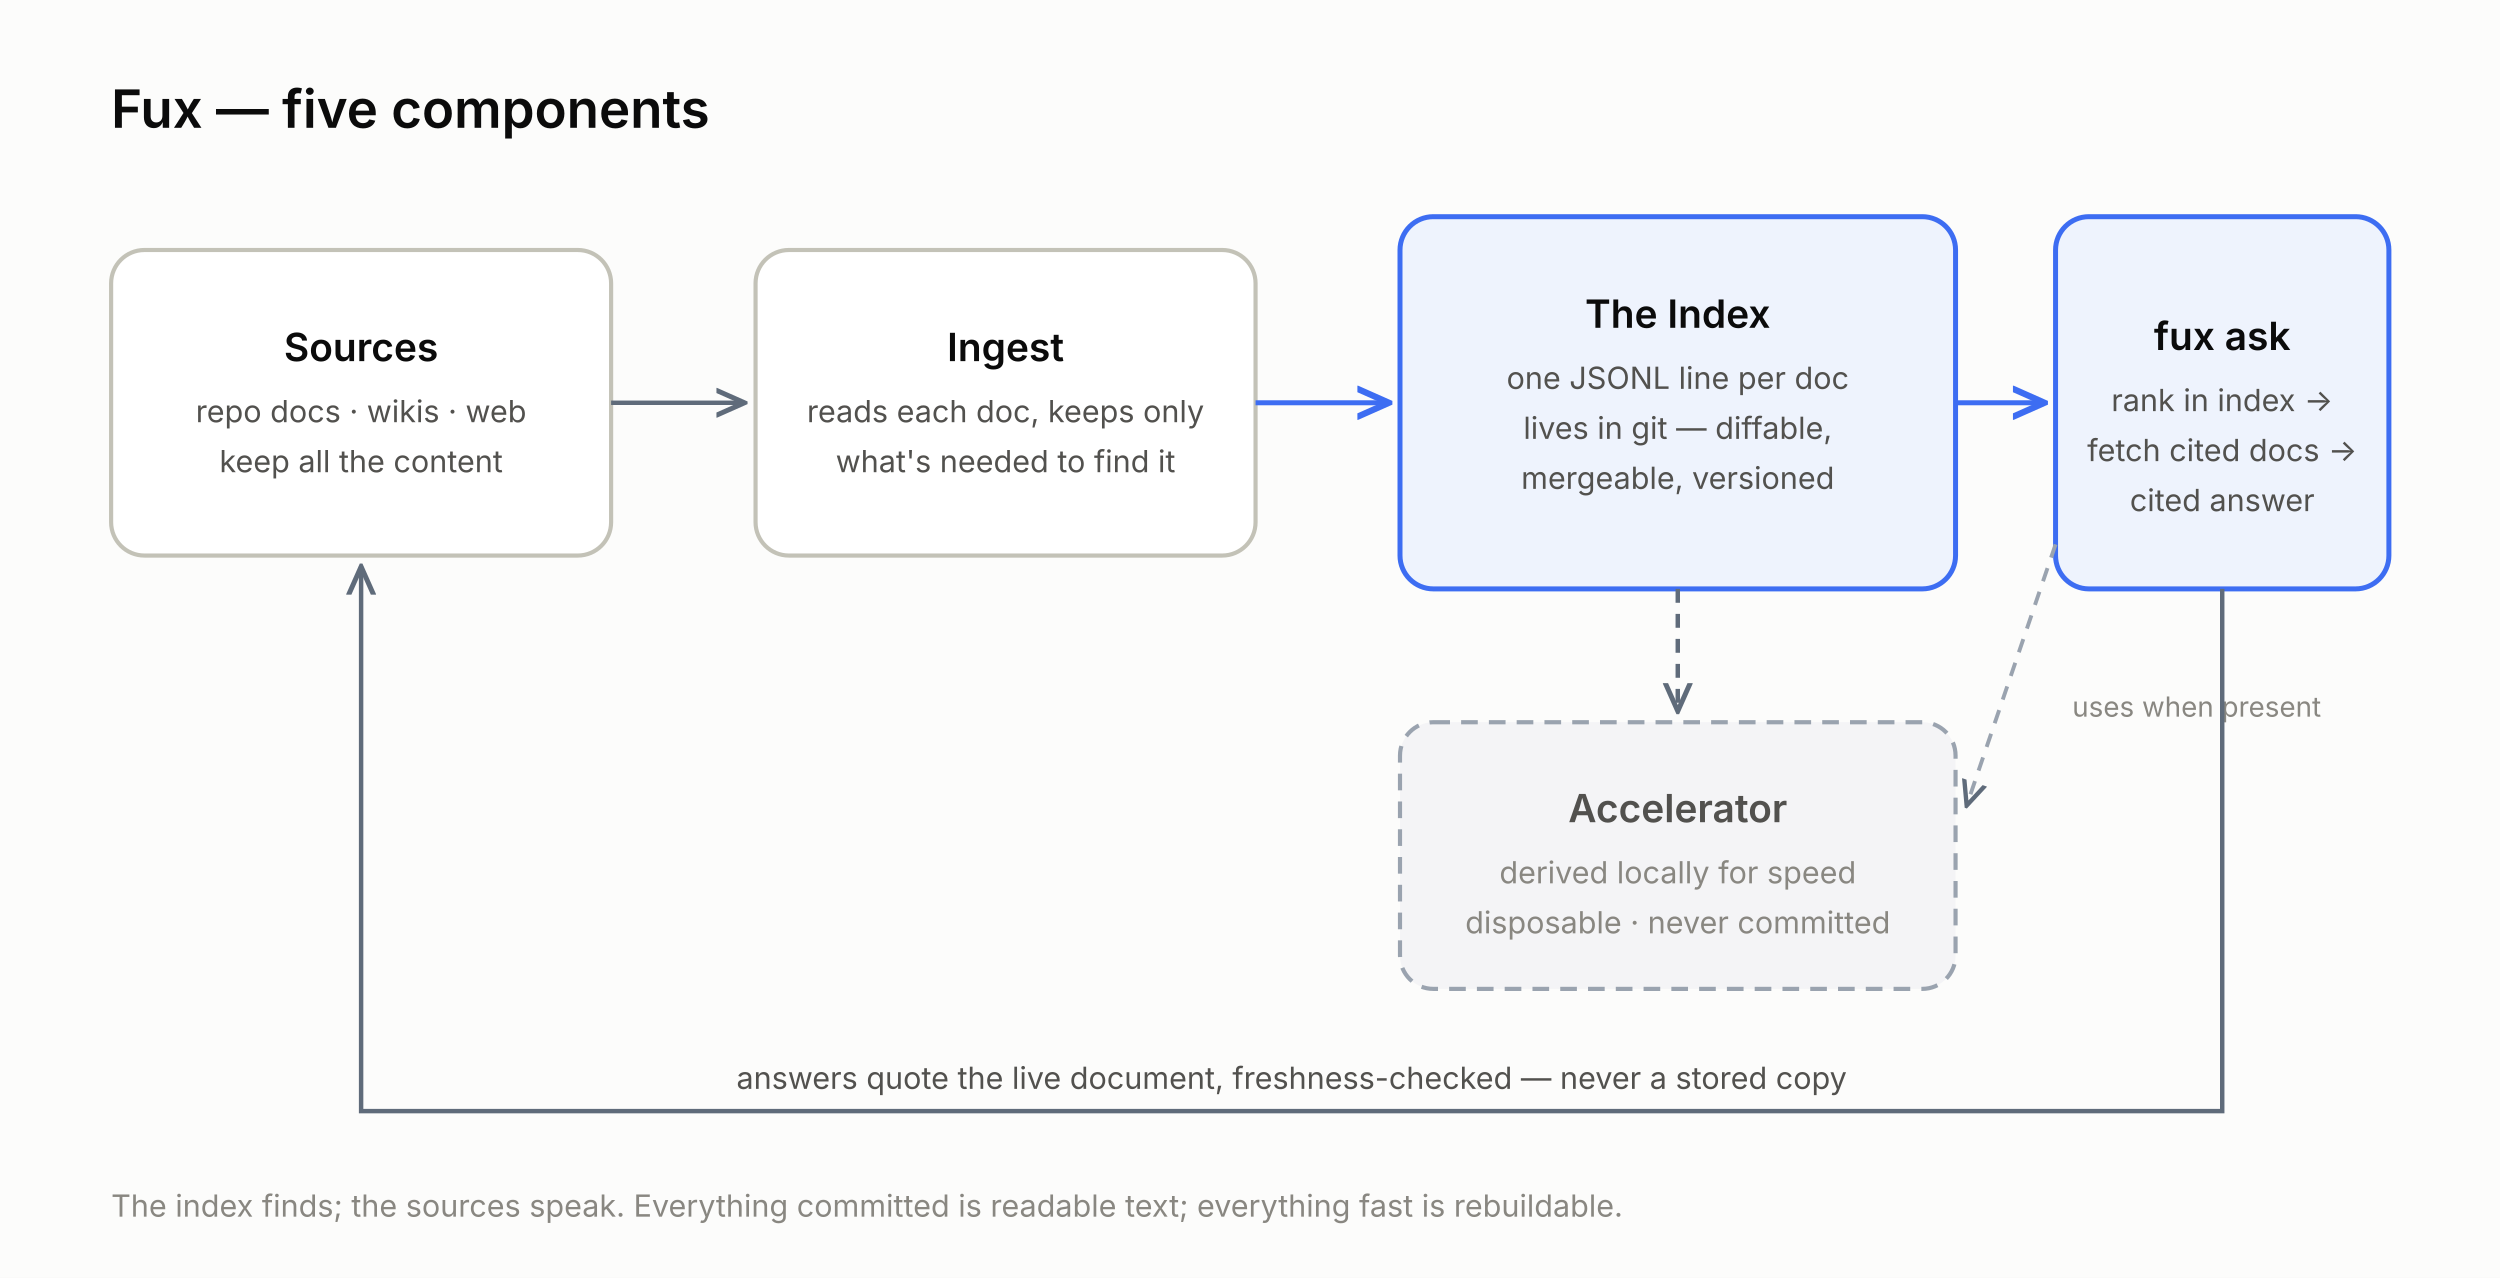
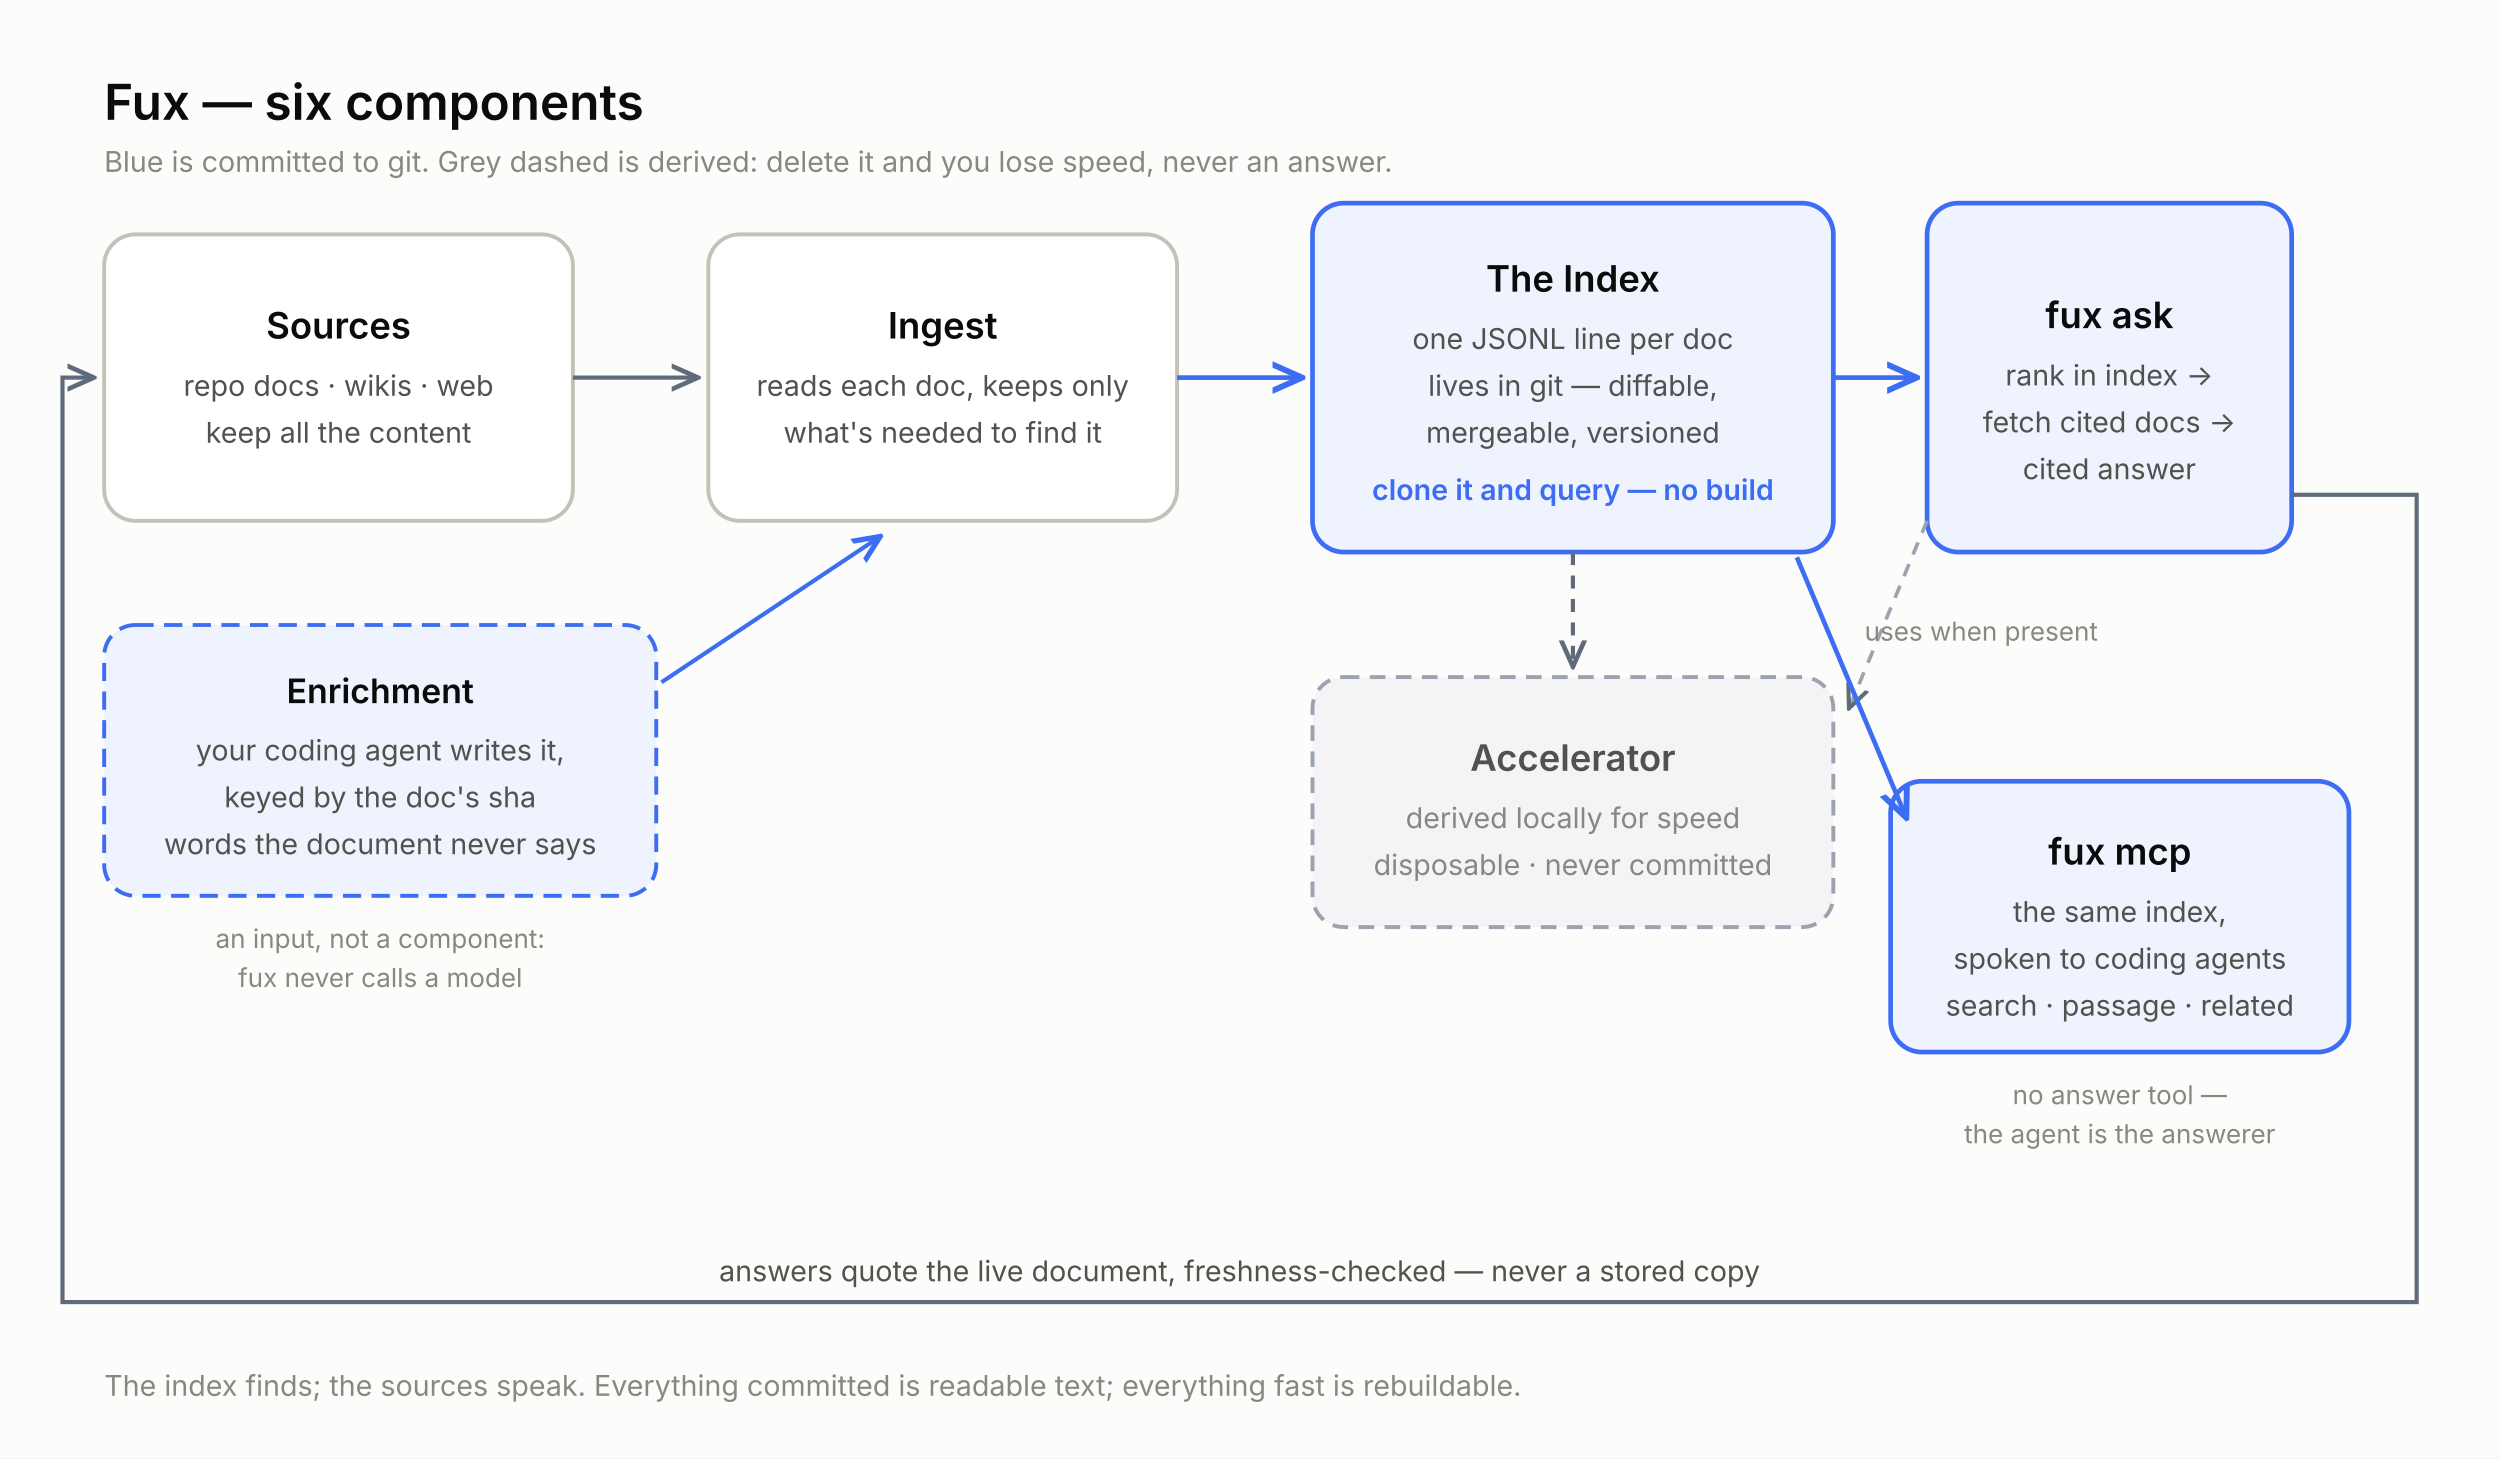
- <svg xmlns="http://www.w3.org/2000/svg" viewBox="0 0 900 460" font-family="system-ui, -apple-system, 'Segoe UI', sans-serif">
+ <svg xmlns="http://www.w3.org/2000/svg" viewBox="0 0 960 560" font-family="system-ui, -apple-system, 'Segoe UI', sans-serif">
  <defs>
    <marker id="a" viewBox="0 0 10 10" refX="9" refY="5" markerWidth="7" markerHeight="7" orient="auto-start-reverse">
      <path d="M 0 1 L 9 5 L 0 9" fill="none" stroke="#5f6b7a" stroke-width="1.6" stroke-linecap="round" />
    </marker>
    <marker id="b" viewBox="0 0 10 10" refX="9" refY="5" markerWidth="7" markerHeight="7" orient="auto-start-reverse">
      <path d="M 0 1 L 9 5 L 0 9" fill="none" stroke="#3d6df2" stroke-width="1.8" stroke-linecap="round" />
    </marker>
  </defs>
-   <rect width="900" height="460" fill="#fcfcfb" />
-   <text x="40" y="46" font-size="19" fill="#0b0b0b" font-weight="600">Fux — five components</text>
+   <rect width="960" height="560" fill="#fcfcfb" />
+   <text x="40" y="46" font-size="19" fill="#0b0b0b" font-weight="600">Fux — six components</text>
+   <text x="40" y="66" font-size="11" fill="#898781">Blue is committed to git. Grey dashed is derived: delete it and you lose speed, never an answer.</text>
  <rect x="40" y="90" width="180" height="110" rx="12" fill="#ffffff" stroke="#c3c2b7" stroke-width="1.5" />
  <text x="130" y="130" font-size="14" fill="#0b0b0b" text-anchor="middle" font-weight="600">Sources</text>
  <text x="130" y="152" font-size="11" fill="#52514e" text-anchor="middle">repo docs · wikis · web</text>
  <text x="130" y="170" font-size="11" fill="#52514e" text-anchor="middle">keep all the content</text>
  <line x1="220" y1="145" x2="268" y2="145" stroke="#5f6b7a" stroke-width="1.6" marker-end="url(#a)" />
  <rect x="272" y="90" width="180" height="110" rx="12" fill="#ffffff" stroke="#c3c2b7" stroke-width="1.5" />
  <text x="362" y="130" font-size="14" fill="#0b0b0b" text-anchor="middle" font-weight="600">Ingest</text>
  <text x="362" y="152" font-size="11" fill="#52514e" text-anchor="middle">reads each doc, keeps only</text>
  <text x="362" y="170" font-size="11" fill="#52514e" text-anchor="middle">what's needed to find it</text>
+   <rect x="40" y="240" width="212" height="104" rx="12" fill="#eef3fd" stroke="#3d6df2" stroke-width="1.5" stroke-dasharray="7 4" />
+   <text x="146" y="270" font-size="13" fill="#0b0b0b" text-anchor="middle" font-weight="600">Enrichment</text>
+   <text x="146" y="292" font-size="11" fill="#52514e" text-anchor="middle">your coding agent writes it,</text>
+   <text x="146" y="310" font-size="11" fill="#52514e" text-anchor="middle">keyed by the doc's sha</text>
+   <text x="146" y="328" font-size="11" fill="#52514e" text-anchor="middle">words the document never says</text>
+   <text x="146" y="364" font-size="10" fill="#898781" text-anchor="middle">an input, not a component:</text>
+   <text x="146" y="379" font-size="10" fill="#898781" text-anchor="middle">fux never calls a model</text>
+   <line x1="254" y1="262" x2="338" y2="206" stroke="#3d6df2" stroke-width="1.6" marker-end="url(#b)" />
  <line x1="452" y1="145" x2="500" y2="145" stroke="#3d6df2" stroke-width="1.8" marker-end="url(#b)" />
  <rect x="504" y="78" width="200" height="134" rx="12" fill="#eef3fd" stroke="#3d6df2" stroke-width="1.8" />
-   <text x="604" y="118" font-size="14" fill="#0b0b0b" text-anchor="middle" font-weight="600">The Index</text>
-   <text x="604" y="140" font-size="11" fill="#52514e" text-anchor="middle">one JSONL line per doc</text>
-   <text x="604" y="158" font-size="11" fill="#52514e" text-anchor="middle">lives in git — diffable,</text>
-   <text x="604" y="176" font-size="11" fill="#52514e" text-anchor="middle">mergeable, versioned</text>
+   <text x="604" y="112" font-size="14" fill="#0b0b0b" text-anchor="middle" font-weight="600">The Index</text>
+   <text x="604" y="134" font-size="11" fill="#52514e" text-anchor="middle">one JSONL line per doc</text>
+   <text x="604" y="152" font-size="11" fill="#52514e" text-anchor="middle">lives in git — diffable,</text>
+   <text x="604" y="170" font-size="11" fill="#52514e" text-anchor="middle">mergeable, versioned</text>
+   <text x="604" y="192" font-size="11" fill="#3d6df2" text-anchor="middle" font-weight="600">clone it and query — no build</text>
  <line x1="604" y1="212" x2="604" y2="256" stroke="#5f6b7a" stroke-width="1.6" stroke-dasharray="5 4" marker-end="url(#a)" />
  <rect x="504" y="260" width="200" height="96" rx="12" fill="#f4f4f6" stroke="#9aa3af" stroke-width="1.5" stroke-dasharray="6 4" />
  <text x="604" y="296" font-size="14" fill="#52514e" text-anchor="middle" font-weight="600">Accelerator</text>
  <text x="604" y="318" font-size="11" fill="#898781" text-anchor="middle">derived locally for speed</text>
  <text x="604" y="336" font-size="11" fill="#898781" text-anchor="middle">disposable · never committed</text>
-   <rect x="740" y="78" width="120" height="134" rx="12" fill="#eef3fd" stroke="#3d6df2" stroke-width="1.8" />
-   <text x="800" y="126" font-size="14" fill="#0b0b0b" text-anchor="middle" font-weight="600">fux ask</text>
-   <text x="800" y="148" font-size="11" fill="#52514e" text-anchor="middle">rank in index →</text>
-   <text x="800" y="166" font-size="11" fill="#52514e" text-anchor="middle">fetch cited docs →</text>
-   <text x="800" y="184" font-size="11" fill="#52514e" text-anchor="middle">cited answer</text>
+   <rect x="740" y="78" width="140" height="134" rx="12" fill="#eef3fd" stroke="#3d6df2" stroke-width="1.8" />
+   <text x="810" y="126" font-size="14" fill="#0b0b0b" text-anchor="middle" font-weight="600">fux ask</text>
+   <text x="810" y="148" font-size="11" fill="#52514e" text-anchor="middle">rank in index →</text>
+   <text x="810" y="166" font-size="11" fill="#52514e" text-anchor="middle">fetch cited docs →</text>
+   <text x="810" y="184" font-size="11" fill="#52514e" text-anchor="middle">cited answer</text>
  <line x1="704" y1="145" x2="736" y2="145" stroke="#3d6df2" stroke-width="1.8" marker-end="url(#b)" />
-   <line x1="740" y1="196" x2="708" y2="290" stroke="#9aa3af" stroke-width="1.4" stroke-dasharray="5 4" marker-end="url(#a)" />
-   <text x="746" y="258" font-size="10" fill="#898781">uses when present</text>
-   <path d="M 800 212 L 800 400 L 130 400 L 130 204" fill="none" stroke="#5f6b7a" stroke-width="1.6" marker-end="url(#a)" />
-   <text x="465" y="392" font-size="11" fill="#52514e" text-anchor="middle">answers quote the live document, freshness-checked — never a stored copy</text>
-   <text x="40" y="438" font-size="11" fill="#898781">The index finds; the sources speak. Everything committed is readable text; everything fast is rebuildable.</text>
+   <line x1="740" y1="200" x2="710" y2="272" stroke="#9aa3af" stroke-width="1.4" stroke-dasharray="5 4" marker-end="url(#a)" />
+   <text x="716" y="246" font-size="10" fill="#898781">uses when present</text>
+   <rect x="726" y="300" width="176" height="104" rx="12" fill="#eef3fd" stroke="#3d6df2" stroke-width="1.8" />
+   <text x="814" y="332" font-size="14" fill="#0b0b0b" text-anchor="middle" font-weight="600">fux mcp</text>
+   <text x="814" y="354" font-size="11" fill="#52514e" text-anchor="middle">the same index,</text>
+   <text x="814" y="372" font-size="11" fill="#52514e" text-anchor="middle">spoken to coding agents</text>
+   <text x="814" y="390" font-size="11" fill="#52514e" text-anchor="middle">search · passage · related</text>
+   <line x1="690" y1="214" x2="732" y2="314" stroke="#3d6df2" stroke-width="1.8" marker-end="url(#b)" />
+   <text x="814" y="424" font-size="10" fill="#898781" text-anchor="middle">no answer tool —</text>
+   <text x="814" y="439" font-size="10" fill="#898781" text-anchor="middle">the agent is the answerer</text>
+   <path d="M 880 190 L 928 190 L 928 500 L 24 500 L 24 145 L 36 145" fill="none" stroke="#5f6b7a" stroke-width="1.6" marker-end="url(#a)" />
+   <text x="476" y="492" font-size="11" fill="#52514e" text-anchor="middle">answers quote the live document, freshness-checked — never a stored copy</text>
+   <text x="40" y="536" font-size="11" fill="#898781">The index finds; the sources speak. Everything committed is readable text; everything fast is rebuildable.</text>
</svg>
